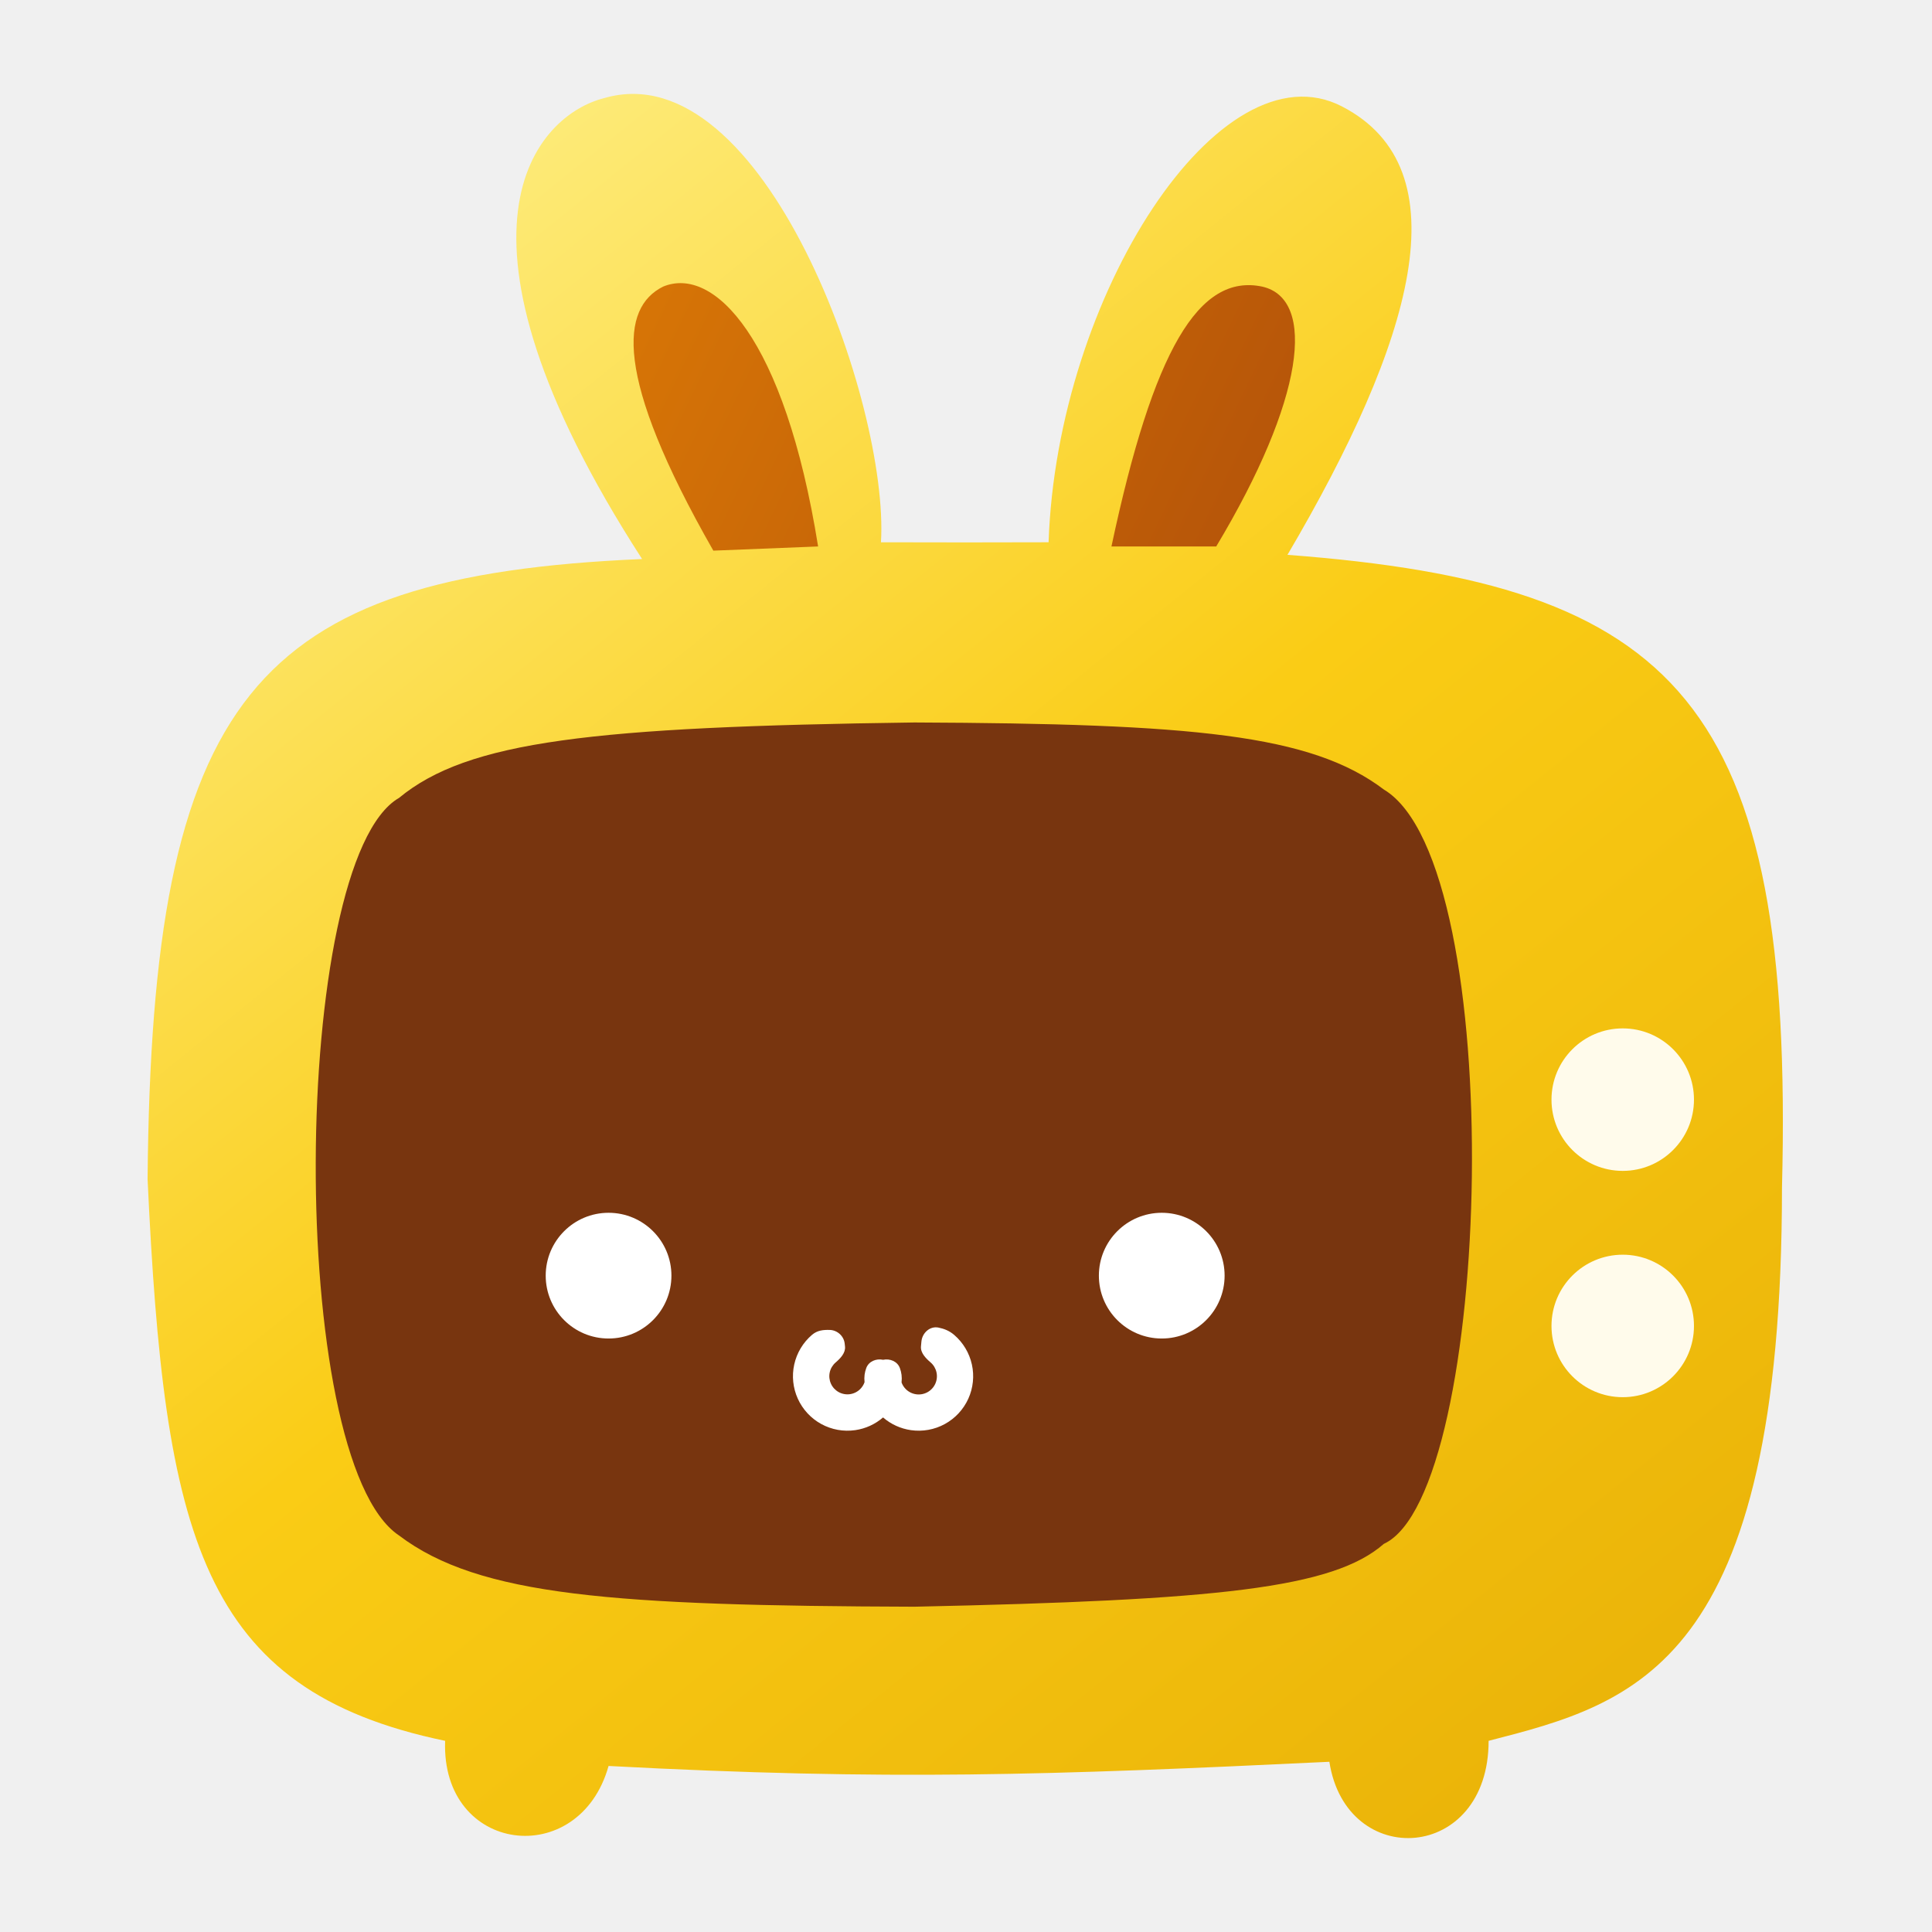
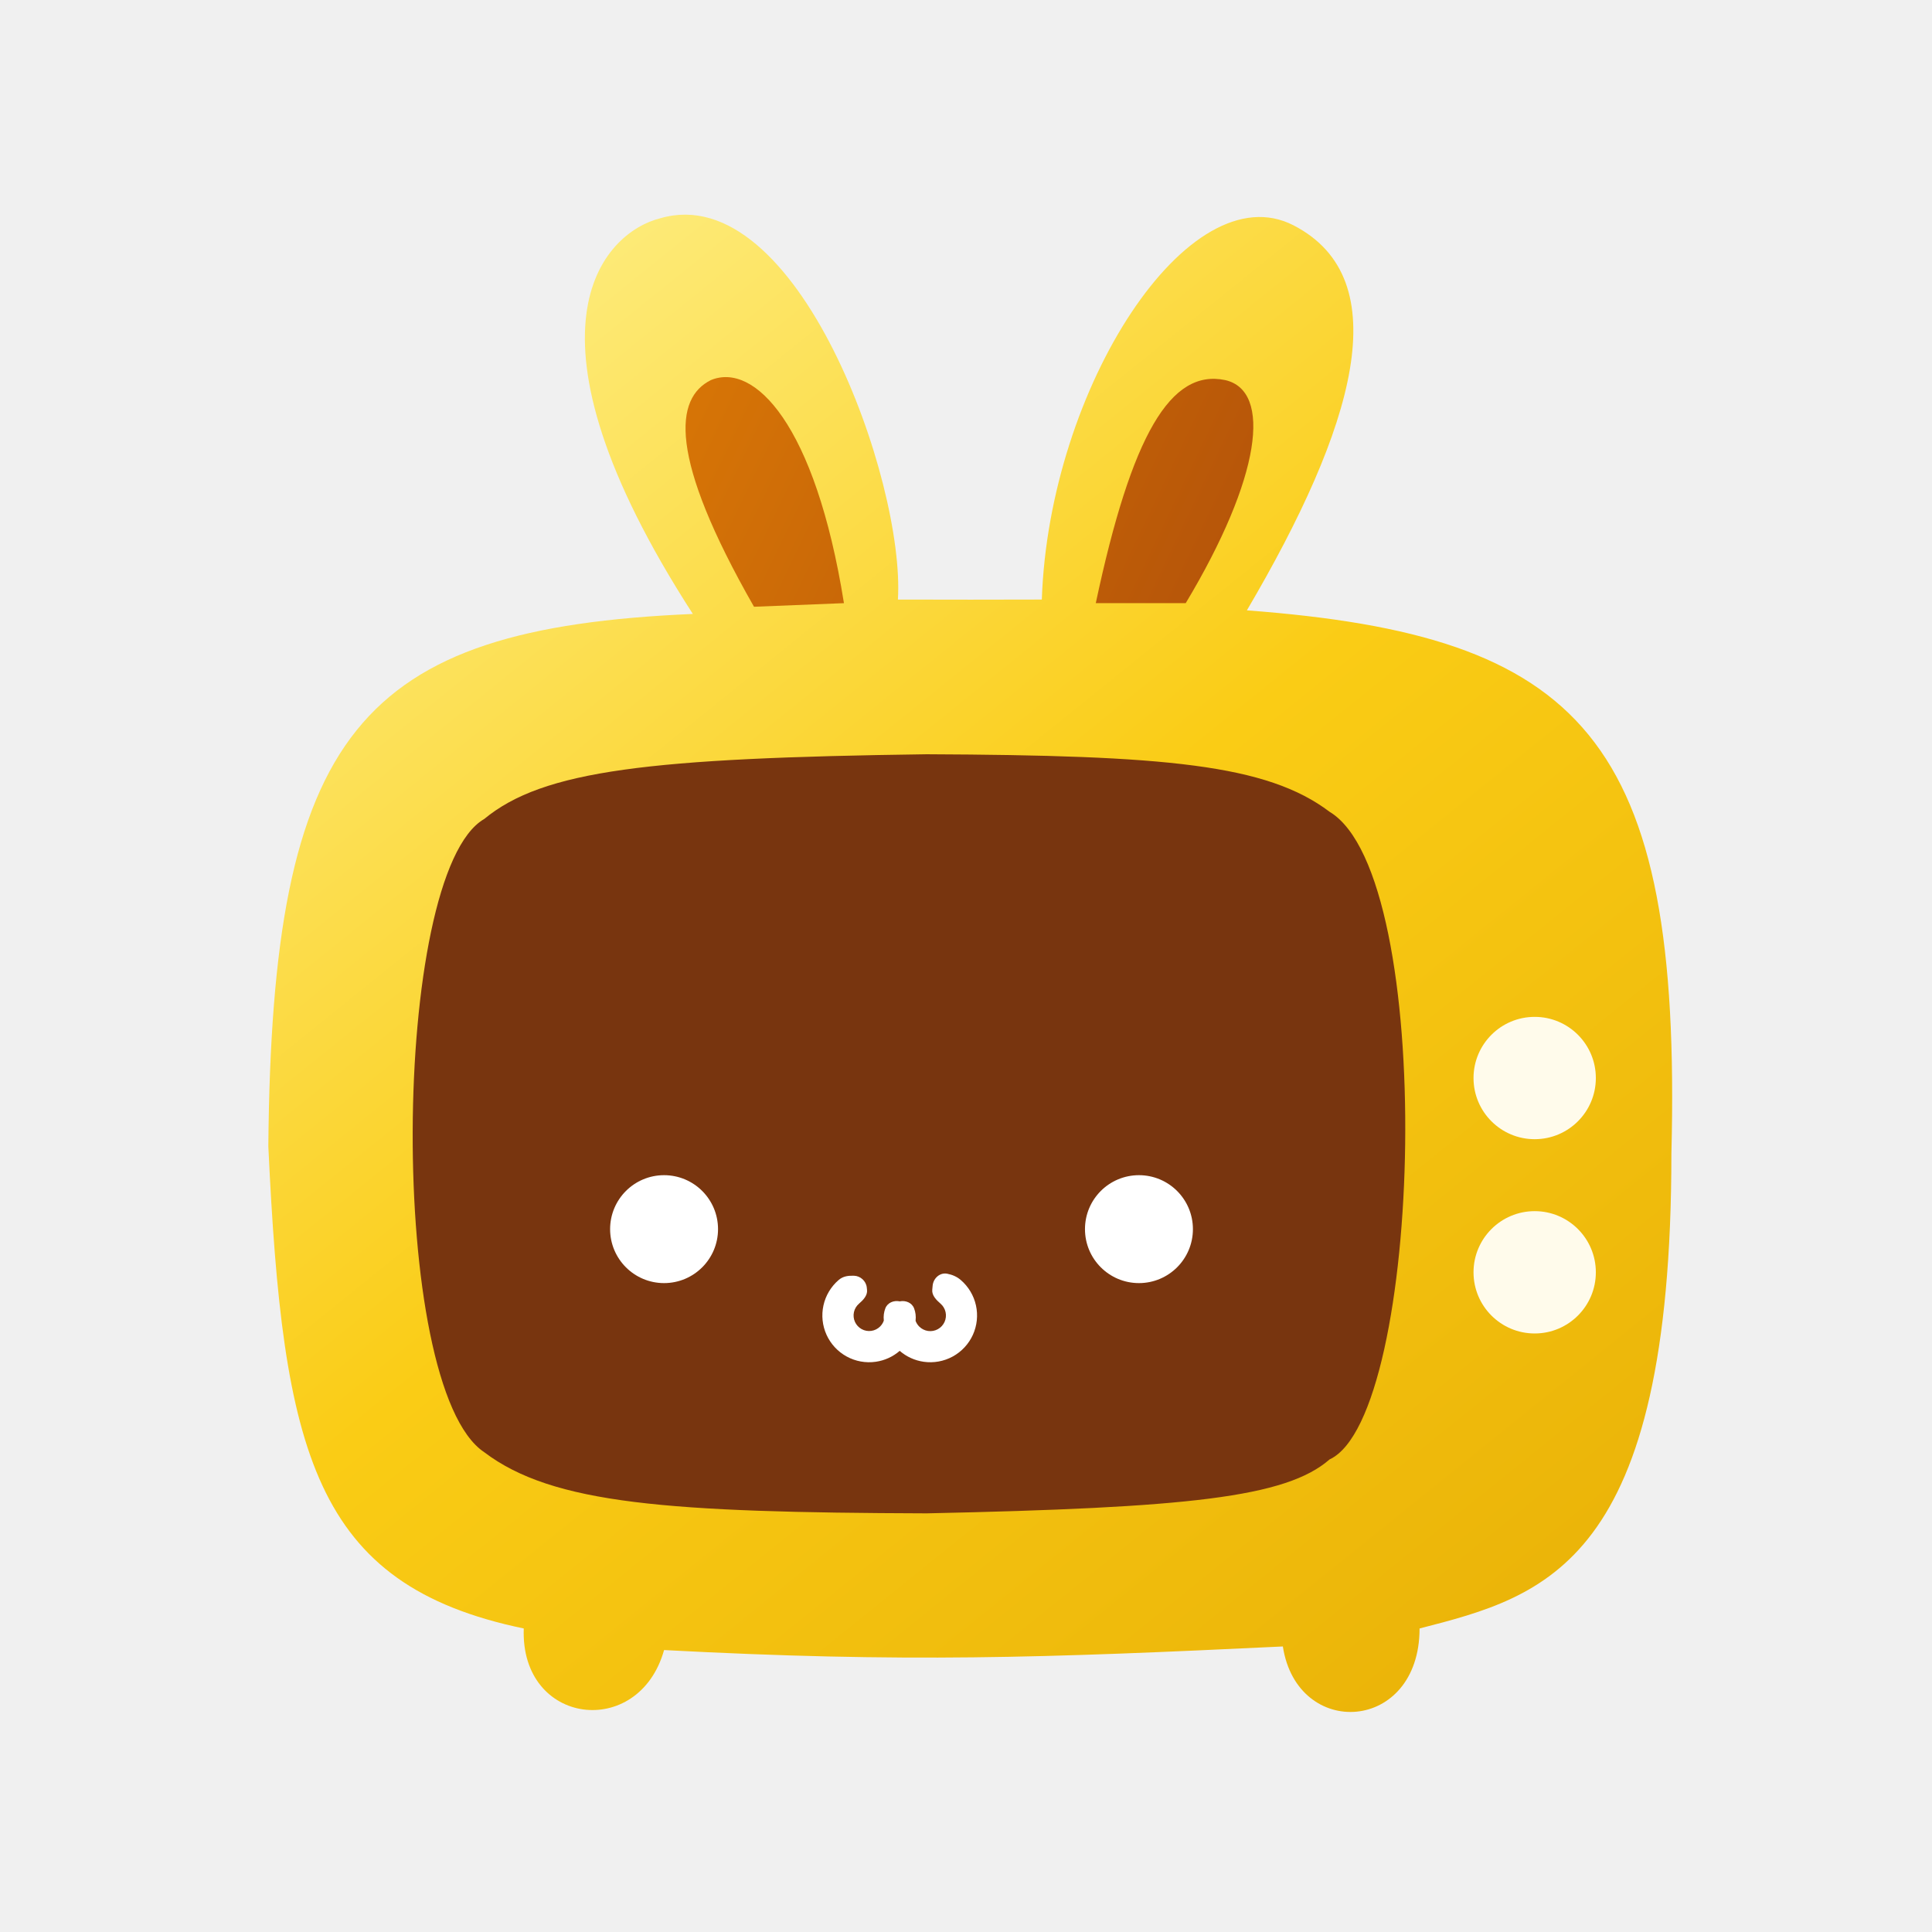
<svg xmlns="http://www.w3.org/2000/svg" width="144" height="144" viewBox="0 0 144 144" fill="none">
+   <path d="M49.228 16.264C44.937 17.337 37.965 24.577 51.641 45.76C26.703 46.833 20.268 54.609 20 85.445C21.073 108.237 23.344 118.12 39.038 121.377C38.77 128.616 47.619 129.689 49.496 122.986C67.402 123.933 77.71 123.574 95.617 122.718C96.689 129.689 105.806 129.153 105.806 121.377C115.191 118.964 124.576 116.55 124.576 85.982C125.38 54.877 117.872 47.369 92.935 45.492C100.979 31.817 104.197 20.823 96.421 16.8C88.645 12.778 78.187 28.867 77.651 44.687C73.545 44.697 71.197 44.701 66.925 44.688C67.461 35.839 59.417 13.315 49.228 16.264Z" fill="url(#paint0_linear_19_211)" />
+   <path d="M91.326 28.331C87.268 27.473 84.354 32.353 81.673 44.956L88.376 44.956C94.007 35.571 94.812 29.135 91.326 28.331Z" fill="url(#paint1_linear_19_211)" />
+   <path d="M62.903 44.956C60.758 31.549 56.199 26.991 52.982 28.331C50.3 29.672 49.764 33.962 56.199 45.224L62.903 44.956Z" fill="url(#paint2_linear_19_211)" />
+   <path d="M69.07 56.218C48.43 56.496 40.495 57.405 36.089 61.044C29.117 65.067 28.849 103.411 36.089 108.237C41.204 112.115 49.83 112.734 69.07 112.796C88.479 112.381 95.851 111.62 99.102 108.774C106.074 105.556 107.147 65.335 99.102 60.508C94.435 56.975 86.882 56.292 69.07 56.218Z" fill="#78350F" />
+   <path d="M109.828 80.351C109.828 82.868 111.869 84.909 114.387 84.909C116.904 84.909 118.945 82.868 118.945 80.351C118.945 77.833 116.904 75.792 114.387 75.792C111.869 75.792 109.828 77.833 109.828 80.351Z" fill="#FFFBEB" />
+   <path d="M118.945 94.83C118.945 92.313 116.904 90.272 114.387 90.272C111.869 90.272 109.828 92.313 109.828 94.83C109.828 97.348 111.869 99.389 114.387 99.389C116.904 99.389 118.945 97.348 118.945 94.83Z" fill="#FFFBEB" />
+   <path d="M84.891 87.591C82.669 87.591 80.868 89.391 80.868 91.613C80.868 93.834 82.669 95.635 84.891 95.635C87.112 95.635 88.913 93.834 88.913 91.613C88.913 89.391 87.112 87.591 84.891 87.591Z" fill="white" />
+   <path d="M49.496 87.591C47.274 87.591 45.474 89.391 45.474 91.613C45.474 93.834 47.274 95.635 49.496 95.635C51.717 95.635 53.518 93.834 53.518 91.613C53.518 89.391 51.717 87.591 49.496 87.591Z" fill="white" />
+   <path d="M62.509 95.403C62.853 95.108 63.235 95.076 63.648 95.086C64.131 95.098 64.552 95.478 64.604 95.958L64.624 96.149C64.668 96.554 64.334 96.903 64.025 97.168C63.834 97.332 63.702 97.553 63.648 97.797C63.594 98.043 63.621 98.299 63.724 98.527C63.828 98.755 64.003 98.944 64.223 99.065C64.443 99.186 64.697 99.231 64.945 99.196C65.193 99.16 65.424 99.045 65.601 98.867C65.724 98.743 65.817 98.594 65.874 98.431C65.838 98.08 65.884 97.801 65.984 97.527C66.141 97.094 66.619 96.902 67.061 96.996C67.504 96.905 67.98 97.098 68.136 97.531C68.237 97.808 68.281 98.091 68.242 98.448C68.3 98.607 68.392 98.751 68.512 98.872C68.691 99.051 68.922 99.167 69.172 99.203C69.422 99.239 69.677 99.192 69.899 99.071C70.12 98.95 70.296 98.761 70.401 98.531C70.505 98.3 70.532 98.043 70.478 97.797C70.423 97.549 70.29 97.327 70.098 97.163C69.786 96.895 69.447 96.546 69.485 96.136L69.513 95.829C69.565 95.273 70.056 94.826 70.603 94.936C70.966 95.009 71.302 95.14 71.609 95.403C72.182 95.895 72.579 96.559 72.742 97.295C72.905 98.033 72.824 98.802 72.513 99.49C72.201 100.176 71.674 100.744 71.012 101.106C70.35 101.468 69.589 101.606 68.842 101.498C68.18 101.403 67.562 101.121 67.059 100.685C66.556 101.121 65.938 101.403 65.276 101.498C64.529 101.606 63.768 101.468 63.106 101.106C62.444 100.744 61.918 100.176 61.606 99.49C61.294 98.802 61.213 98.033 61.376 97.295C61.539 96.559 61.937 95.895 62.509 95.403Z" fill="white" />
  <defs>
-     <linearGradient id="ghost-body" x1="22" y1="8" x2="122" y2="132" gradientUnits="userSpaceOnUse">
+     <linearGradient id="paint0_linear_19_211" x1="29.443" y1="16.858" x2="115.289" y2="123.308" gradientUnits="userSpaceOnUse">
      <stop stop-color="#FEF08A" />
      <stop offset="0.5" stop-color="#FACC15" />
      <stop offset="1" stop-color="#EAB308" />
    </linearGradient>
-     <linearGradient id="ear-shade" x1="45" y1="20" x2="95" y2="44" gradientUnits="userSpaceOnUse">
+     <linearGradient id="paint1_linear_19_211" x1="49.188" y1="27.16" x2="92.111" y2="47.763" gradientUnits="userSpaceOnUse">
+       <stop stop-color="#D97706" />
+       <stop offset="1" stop-color="#B45309" />
+     </linearGradient>
+     <linearGradient id="paint2_linear_19_211" x1="49.188" y1="27.16" x2="92.111" y2="47.763" gradientUnits="userSpaceOnUse">
      <stop stop-color="#D97706" />
      <stop offset="1" stop-color="#B45309" />
    </linearGradient>
  </defs>
-   <path d="M45.047 7.308C40.049 8.557 31.927 16.991 47.858 41.667C18.809 42.916 11.312 51.975 11 87.895C12.249 114.445 14.895 125.957 33.177 129.751C32.865 138.184 43.172 139.434 45.359 131.625C66.218 132.729 78.225 132.311 99.084 131.313C100.333 139.434 110.953 138.809 110.953 129.751C121.886 126.94 132.818 124.128 132.818 88.52C133.755 52.287 125.009 43.541 95.96 41.355C105.331 25.424 109.079 12.618 100.021 7.932C90.963 3.247 78.781 21.989 78.156 40.417C73.373 40.429 70.638 40.434 65.662 40.418C66.287 30.11 56.916 3.872 45.047 7.308Z" fill="url(#ghost-body)" />
-   <path d="M94.086 21.364C89.359 20.365 85.965 26.049 82.841 40.73L90.65 40.73C97.21 29.797 98.147 22.301 94.086 21.364Z" fill="url(#ear-shade)" />
-   <path d="M60.977 40.73C58.478 25.112 53.168 19.802 49.42 21.364C46.296 22.926 45.671 27.923 53.168 41.042L60.977 40.73Z" fill="url(#ear-shade)" />
-   <path d="M68.161 53.849C44.117 54.173 34.874 55.232 29.741 59.471C21.62 64.156 21.308 108.823 29.741 114.445C35.701 118.962 45.749 119.683 68.161 119.755C90.769 119.272 99.357 118.386 103.144 115.07C111.266 111.322 112.515 64.469 103.144 58.846C97.707 54.731 88.91 53.936 68.161 53.849Z" fill="#78350F" />
-   <path d="M115.639 81.96C115.639 84.893 118.016 87.271 120.949 87.271C123.881 87.271 126.259 84.893 126.259 81.96C126.259 79.028 123.881 76.65 120.949 76.65C118.016 76.65 115.639 79.028 115.639 81.96Z" fill="#FFFBEB" />
-   <path d="M126.259 98.828C126.259 95.895 123.881 93.518 120.949 93.518C118.016 93.518 115.639 95.895 115.639 98.828C115.639 101.76 118.016 104.138 120.949 104.138C123.881 104.138 126.259 101.76 126.259 98.828Z" fill="#FFFBEB" />
-   <path d="M86.59 90.394C84.002 90.394 81.904 92.492 81.904 95.079C81.904 97.667 84.002 99.765 86.59 99.765C89.177 99.765 91.275 97.667 91.275 95.079C91.275 92.492 89.177 90.394 86.59 90.394Z" fill="#FFFFFF" />
-   <path d="M45.359 90.394C42.771 90.394 40.674 92.492 40.674 95.079C40.674 97.667 42.771 99.765 45.359 99.765C47.947 99.765 50.044 97.667 50.044 95.079C50.044 92.492 47.947 90.394 45.359 90.394Z" fill="#FFFFFF" />
-   <path d="M60.518 99.495C60.918 99.151 61.363 99.113 61.844 99.125C62.407 99.139 62.898 99.582 62.958 100.141L62.982 100.364C63.032 100.836 62.643 101.242 62.283 101.551C62.062 101.742 61.908 101.999 61.844 102.284C61.781 102.57 61.813 102.868 61.934 103.134C62.054 103.4 62.258 103.620 62.515 103.761C62.771 103.901 63.066 103.954 63.355 103.913C63.645 103.871 63.913 103.737 64.119 103.53C64.263 103.386 64.371 103.212 64.438 103.022C64.396 102.613 64.449 102.288 64.565 101.969C64.748 101.465 65.305 101.241 65.821 101.351C66.336 101.244 66.891 101.469 67.073 101.973C67.19 102.296 67.242 102.626 67.197 103.042C67.264 103.227 67.371 103.395 67.511 103.536C67.719 103.744 67.988 103.879 68.28 103.921C68.571 103.963 68.868 103.909 69.126 103.768C69.384 103.627 69.589 103.406 69.711 103.138C69.832 102.87 69.864 102.570 69.8 102.283C69.737 101.995 69.582 101.736 69.359 101.545C68.995 101.233 68.599 100.826 68.644 100.349L68.677 99.991C68.737 99.344 69.309 98.822 69.947 98.95C70.369 99.035 70.761 99.188 71.118 99.495C71.785 100.068 72.248 100.841 72.438 101.699C72.628 102.558 72.534 103.454 72.171 104.255C71.807 105.055 71.194 105.716 70.423 106.138C69.652 106.56 68.765 106.72 67.895 106.595C67.124 106.484 66.404 106.155 65.818 105.648C65.232 106.155 64.512 106.484 63.741 106.595C62.871 106.72 61.984 106.56 61.213 106.138C60.442 105.716 59.829 105.055 59.466 104.255C59.102 103.454 59.008 102.558 59.198 101.699C59.388 100.841 59.851 100.068 60.518 99.495Z" fill="#FFFFFF" />
</svg>
